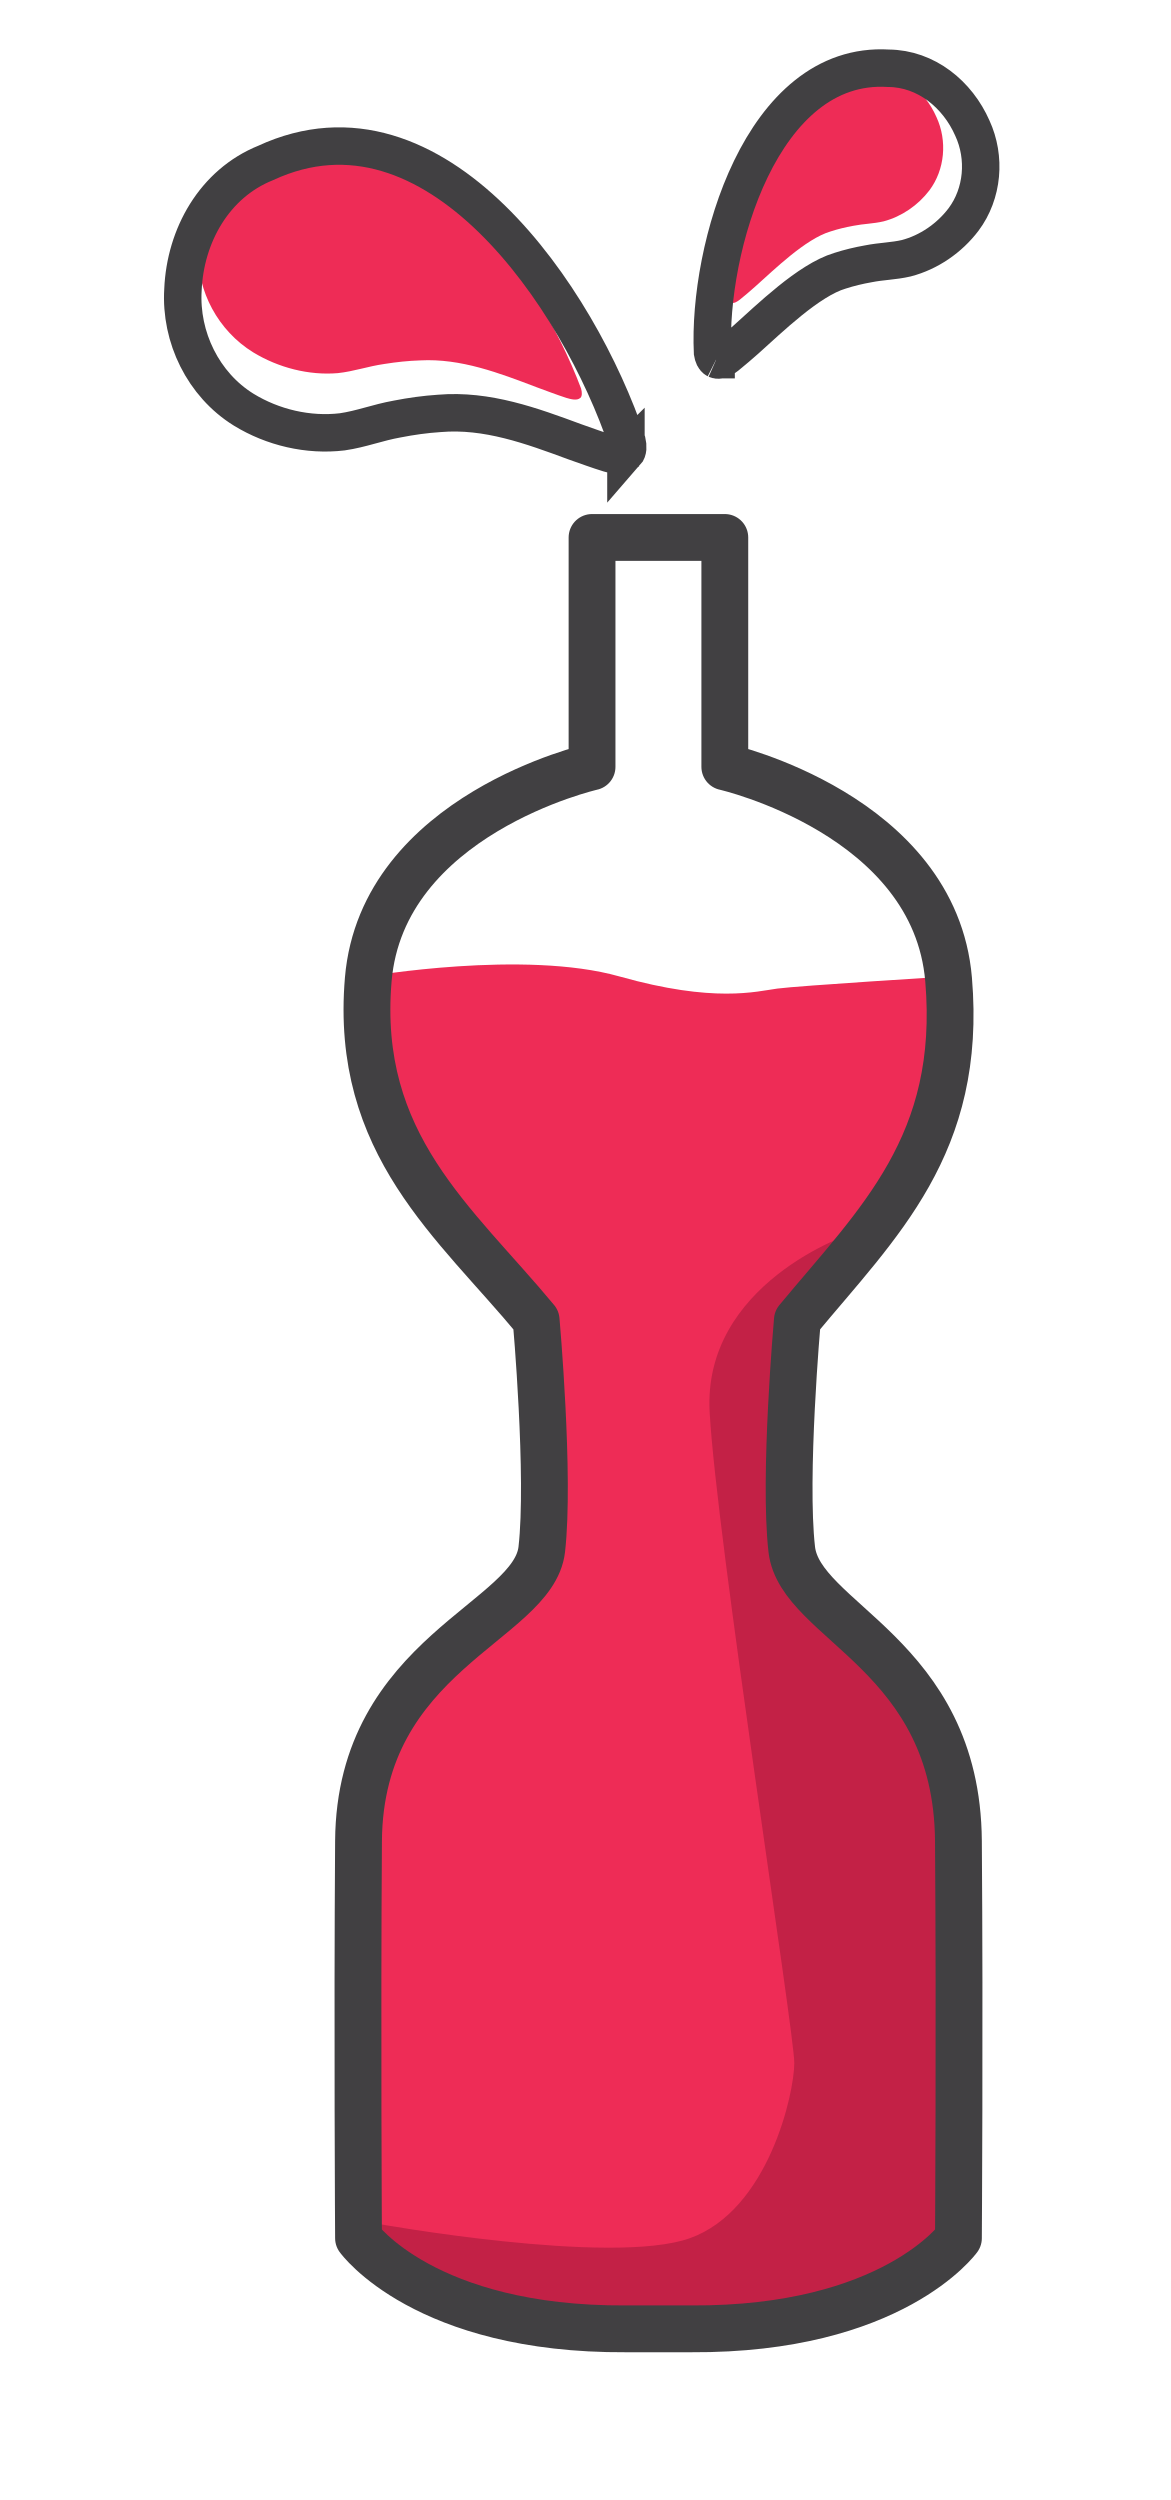
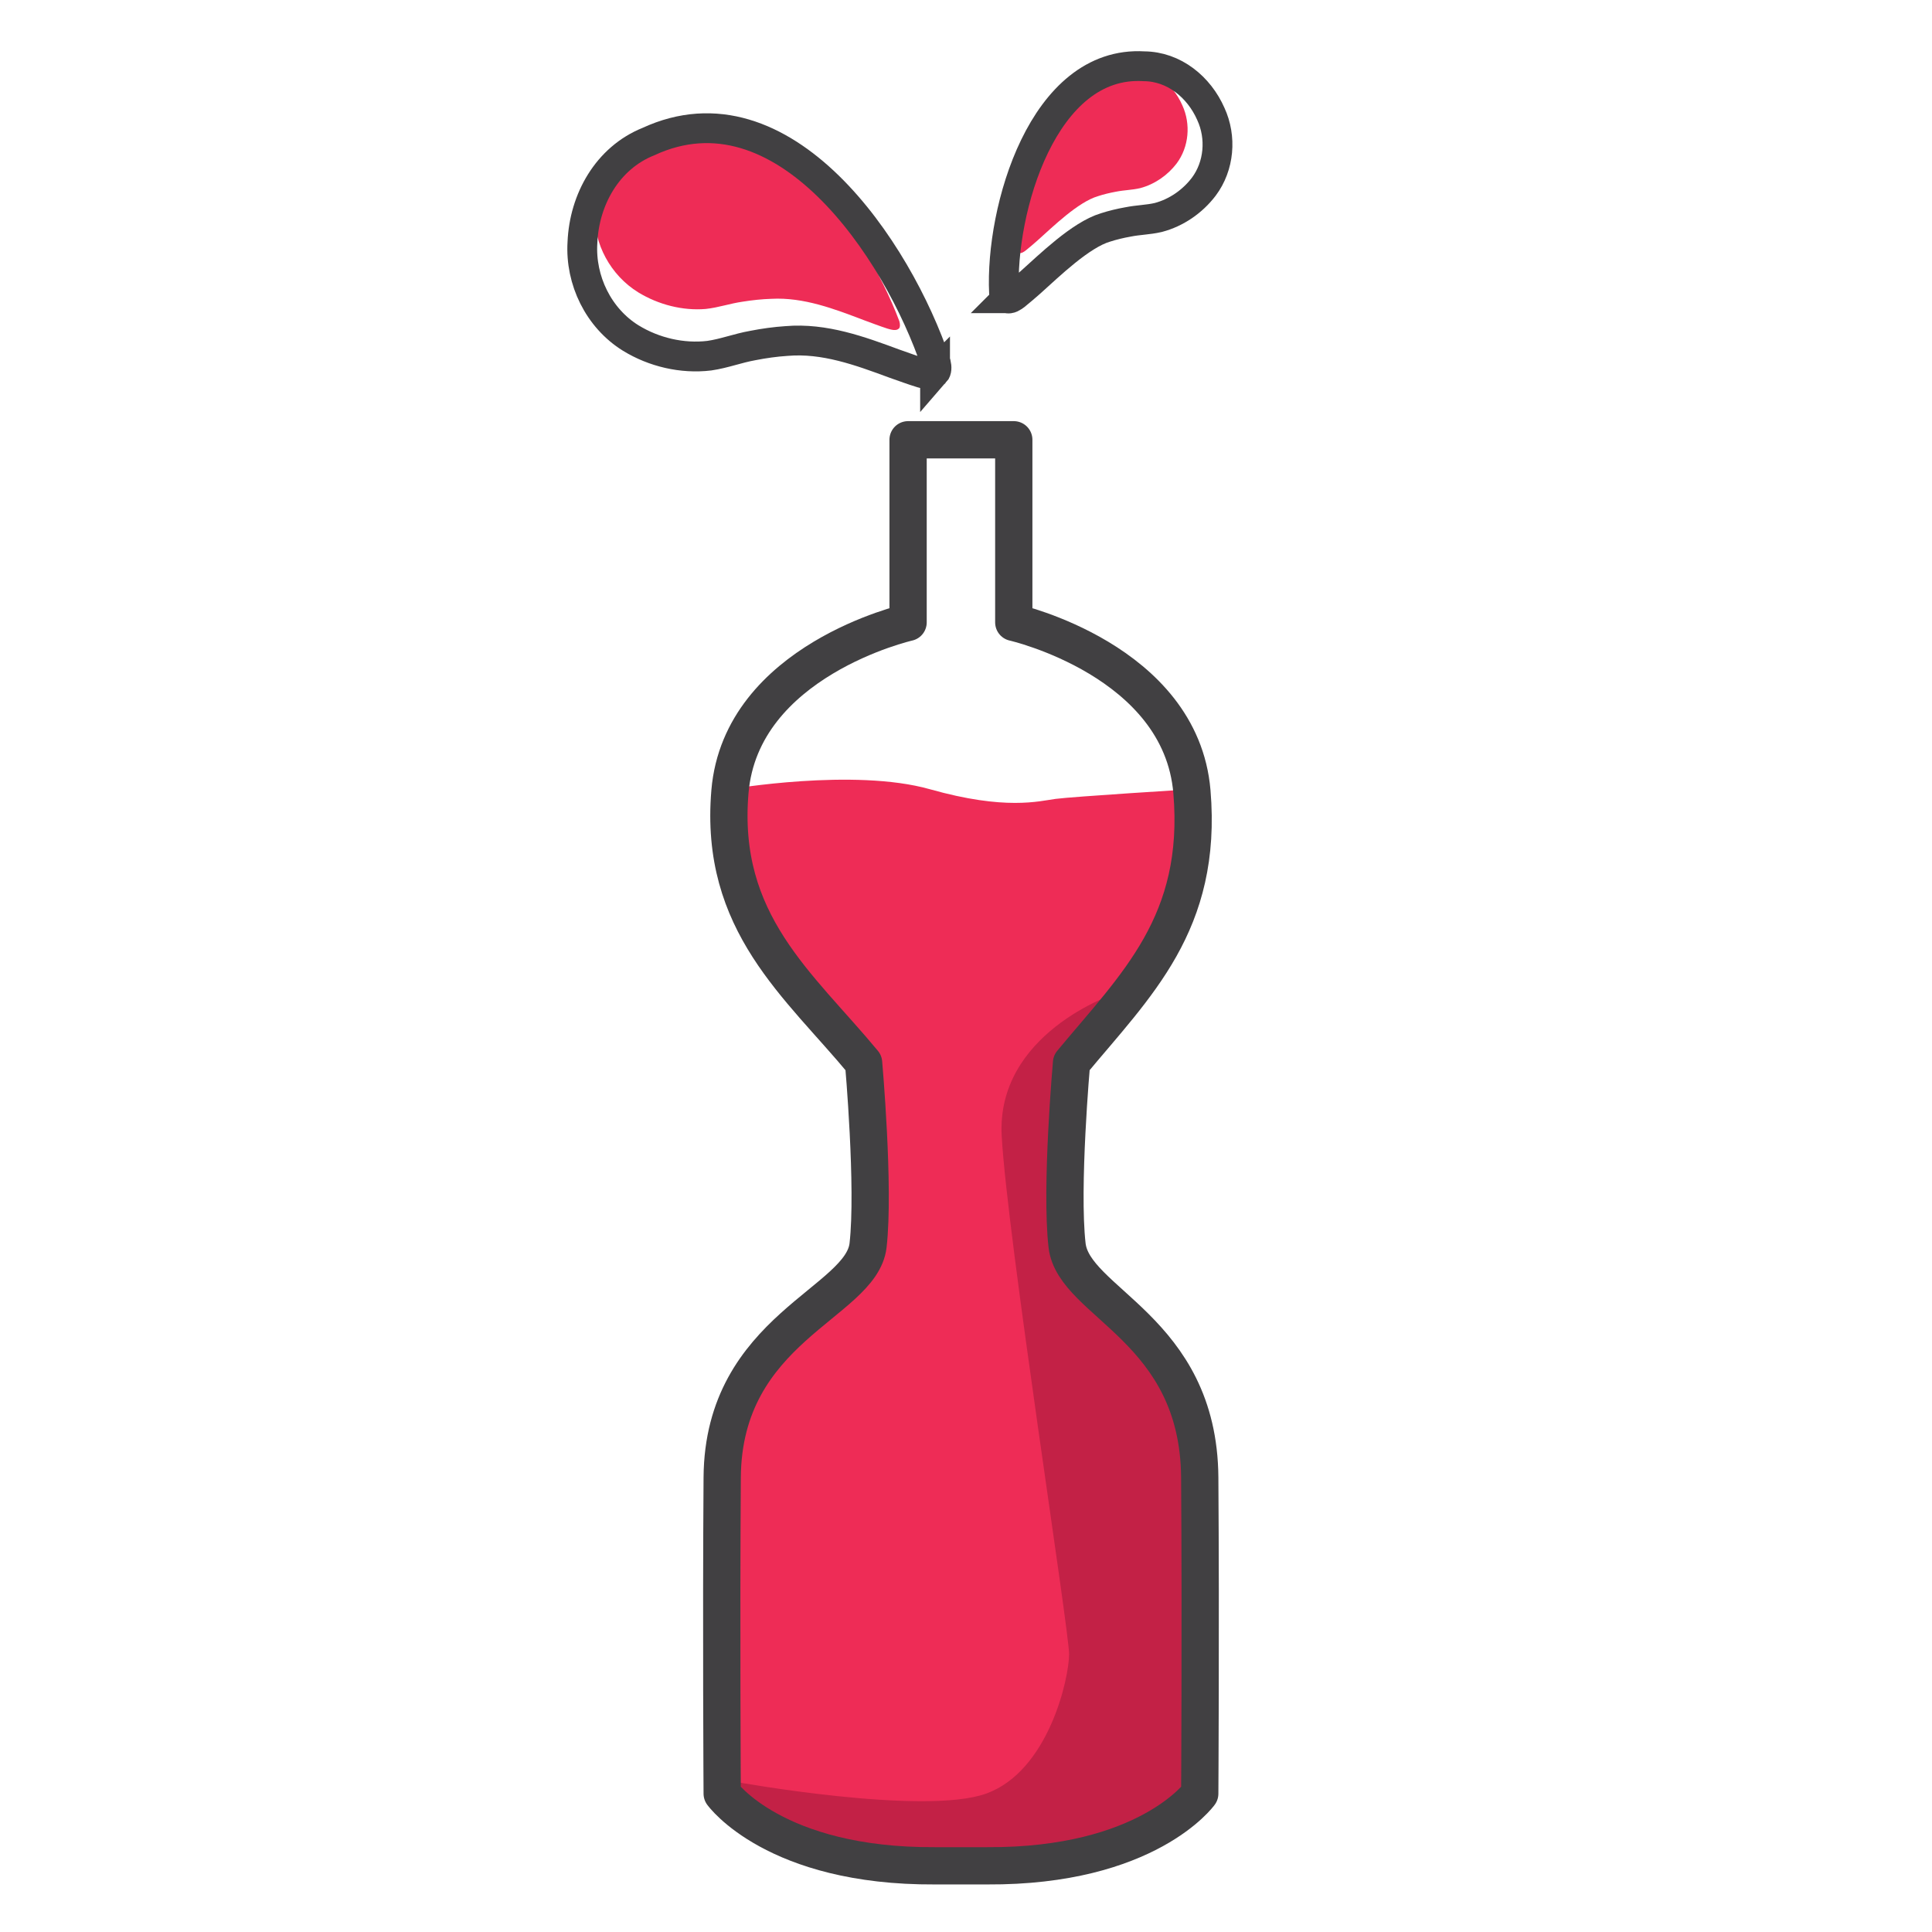
- <svg xmlns="http://www.w3.org/2000/svg" id="Layer_10" version="1.1" viewBox="0 0 125 267">
-   <defs>
-     <style>
-       .st0 {
-         stroke-linecap: round;
-         stroke-linejoin: round;
-         stroke-width: 5px;
-       }
- 
-       .st0, .st1 {
-         fill: none;
-         stroke: #414042;
-       }
- 
-       .st2 {
-         fill: #c32146;
-       }
- 
-       .st1 {
-         stroke-miterlimit: 10;
-         stroke-width: 4px;
-       }
- 
-       .st3 {
-         fill: #ee2c56;
-       }
-     </style>
-   </defs>
-   <path class="st3" d="M101.31,104.28c1.49,17.63-7.48,25.92-16.15,36.37,0,0-1.49,16.73-.6,24.5s17.65,11.13,17.8,31.14c.14,20.02,0,42.42,0,42.42,0,0-7.03,9.8-28.54,9.68h-6.99c-21.51.12-28.54-9.68-28.54-9.68,0,0-.14-22.41,0-42.42.14-20.02,18.68-23.38,19.57-31.14.9-7.77-.6-24.5-.6-24.5-8.66-10.46-19.42-18.75-17.93-36.37,0,0,16.65-2.87,26.81,0s14.64,1.6,16.88,1.3,18.28-1.3,18.28-1.3h.01Z" />
-   <path class="st2" d="M91.29,133.68s-2.16.87-6.12,6.97l-.66,27.1s16.2,11.57,16.77,20.06,2.96,48.22.57,50.91-18.23,10.34-23.39,10.01-25.66-.27-29.56-2.62-8.86-8.66-8.86-8.66c0,0,25.27,4.58,33.64,1.59s11.15-15.44,11.15-18.72-8.29-55.94-9.04-69.51,14.61-19.07,16.11-19.37-.61,2.25-.61,2.25h0Z" />
-   <path class="st0" d="M77.41,57.4v24.5s22.41,5.08,23.9,22.71-7.48,25.92-16.15,36.37c0,0-1.49,16.73-.6,24.5.9,7.77,17.65,11.13,17.8,31.14s0,42.42,0,42.42c0,0-7.03,9.8-28.54,9.68h-6.99c-21.51.12-28.54-9.68-28.54-9.68,0,0-.14-22.41,0-42.42s18.68-23.38,19.57-31.14-.6-24.5-.6-24.5c-8.66-10.46-19.42-18.75-17.93-36.37s23.9-22.71,23.9-22.71v-24.5s15.14,0,14.16,0h.02Z" />
-   <path class="st3" d="M78.11,32.29c-.16-.08-.26-.3-.3-.59-.42-8.83,4.16-24.96,15.03-24.3,3.23.03,5.92,2.24,7.18,5.12,1.16,2.52.9,5.59-.76,7.81-1.21,1.59-2.96,2.8-4.89,3.31-1.11.26-2.1.25-3.26.48-.81.15-1.62.34-2.41.6-2.67.79-6.04,4.1-8.06,5.9-.53.46-1.06.94-1.61,1.37-.26.2-.63.46-.91.33h-.01v-.03Z" />
-   <path class="st1" d="M76.48,38.4c-.2-.1-.32-.38-.38-.74-.52-11.04,5.2-31.19,18.78-30.37,4.04.03,7.39,2.8,8.97,6.4,1.45,3.14,1.13,6.99-.95,9.76-1.51,1.99-3.7,3.5-6.11,4.13-1.38.32-2.63.31-4.08.6-1.01.18-2.02.42-3.01.74-3.33.99-7.55,5.13-10.06,7.37-.66.57-1.33,1.17-2.01,1.71-.33.25-.78.57-1.14.41h-.02.01Z" />
-   <path class="st3" d="M61.99,42.5c.18-.2.19-.56.07-1-4.79-12.78-18.46-31.97-33.69-25.52-4.63,1.68-7.14,6.19-7.19,10.93-.13,4.17,2.11,8.41,5.86,10.72,2.71,1.65,5.96,2.48,9.04,2.22,1.75-.19,3.18-.72,4.98-.98,1.26-.2,2.53-.34,3.83-.38,4.32-.23,8.44,1.35,12.43,2.87,1.04.38,2.1.79,3.15,1.13.5.15,1.18.33,1.51,0l.02-.02v.03Z" />
-   <path class="st1" d="M66.85,48.38c.22-.25.24-.69.12-1.21-5.15-15.35-20.49-38.16-38.59-29.77-5.5,2.21-8.6,7.78-8.84,13.54-.31,5.07,2.17,10.14,6.48,12.81,3.11,1.91,6.9,2.8,10.53,2.37,2.06-.3,3.75-.99,5.88-1.37,1.48-.29,2.98-.5,4.5-.6,5.08-.43,9.85,1.33,14.48,3.04,1.21.42,2.43.88,3.65,1.25.58.17,1.37.36,1.77-.05l.02-.02h0Z" />
+ <svg xmlns="http://www.w3.org/2000/svg" id="Layer_10" data-name="Layer 10" viewBox="0 0 259.2 259.2">
+   <path d="M159.91,105.88c1.49,17.63-7.48,25.92-16.15,36.37,0,0-1.49,16.73-.6,24.5.9,7.77,17.65,11.13,17.8,31.14.14,20.02,0,42.42,0,42.42,0,0-7.03,9.8-28.54,9.68h-6.99c-21.51.12-28.54-9.68-28.54-9.68,0,0-.14-22.41,0-42.42.14-20.02,18.68-23.38,19.57-31.14s-.6-24.5-.6-24.5c-8.66-10.46-19.42-18.75-17.93-36.37,0,0,16.65-2.87,26.81,0,10.16,2.87,14.64,1.6,16.88,1.3s18.28-1.3,18.28-1.3Z" fill="#ee2c56" />
+   <path d="M149.89,135.28s-2.16.87-6.12,6.97l-.66,27.1s16.2,11.57,16.77,20.06c.57,8.48,2.96,48.22.57,50.91-2.39,2.68-18.23,10.34-23.39,10.01-5.15-.33-25.66-.27-29.56-2.62s-8.86-8.66-8.86-8.66c0,0,25.27,4.58,33.64,1.59,8.37-2.99,11.15-15.44,11.15-18.72s-8.29-55.94-9.04-69.51c-.75-13.57,14.61-19.07,16.11-19.37,1.49-.3-.61,2.25-.61,2.25Z" fill="#c32146" />
+   <path d="M136.01,59v24.5s22.41,5.08,23.9,22.71c1.49,17.63-7.48,25.92-16.15,36.37,0,0-1.49,16.73-.6,24.5.9,7.77,17.65,11.13,17.8,31.14.14,20.02,0,42.42,0,42.42,0,0-7.03,9.8-28.54,9.68h-6.99c-21.51.12-28.54-9.68-28.54-9.68,0,0-.14-22.41,0-42.42.14-20.02,18.68-23.38,19.57-31.14s-.6-24.5-.6-24.5c-8.66-10.46-19.42-18.75-17.93-36.37,1.49-17.63,23.9-22.71,23.9-22.71v-24.5s15.14,0,14.16,0Z" fill="none" stroke="#414042" stroke-linecap="round" stroke-linejoin="round" stroke-width="5" />
+   <path d="M136.71,33.89c-.16-.08-.26-.3-.3-.59-.42-8.83,4.16-24.96,15.03-24.3,3.23.03,5.92,2.24,7.18,5.12,1.16,2.52.9,5.59-.76,7.81-1.21,1.59-2.96,2.8-4.89,3.31-1.11.26-2.1.25-3.26.48-.81.15-1.62.34-2.41.6-2.67.79-6.04,4.1-8.06,5.9-.53.46-1.06.94-1.61,1.37-.26.2-.63.46-.91.33h-.01Z" fill="#ee2c56" />
+   <path d="M135.08,40c-.2-.1-.32-.38-.38-.74-.52-11.04,5.2-31.19,18.78-30.37,4.04.03,7.39,2.8,8.97,6.4,1.45,3.14,1.13,6.99-.95,9.76-1.51,1.99-3.7,3.5-6.11,4.13-1.38.32-2.63.31-4.08.6-1.01.18-2.02.42-3.01.74-3.33.99-7.55,5.13-10.06,7.37-.66.57-1.33,1.17-2.01,1.71-.33.25-.78.57-1.14.41h-.02Z" fill="none" stroke="#414042" stroke-miterlimit="10" stroke-width="4" />
+   <path d="M120.59,44.1c.18-.2.19-.56.07-1-4.79-12.78-18.46-31.97-33.69-25.52-4.63,1.68-7.14,6.19-7.19,10.93-.13,4.17,2.11,8.41,5.86,10.72,2.71,1.65,5.96,2.48,9.04,2.22,1.75-.19,3.18-.72,4.98-.98,1.26-.2,2.53-.34,3.83-.38,4.32-.23,8.44,1.35,12.43,2.87,1.04.38,2.1.79,3.15,1.13.5.15,1.18.33,1.51,0l.02-.02Z" fill="#ee2c56" />
+   <path d="M125.45,49.98c.22-.25.24-.69.12-1.21-5.15-15.35-20.49-38.16-38.59-29.77-5.5,2.21-8.6,7.78-8.84,13.54-.31,5.07,2.17,10.14,6.48,12.81,3.11,1.91,6.9,2.8,10.53,2.37,2.06-.3,3.75-.99,5.88-1.37,1.48-.29,2.98-.5,4.5-.6,5.08-.43,9.85,1.33,14.48,3.04,1.21.42,2.43.88,3.65,1.25.58.17,1.37.36,1.77-.05l.02-.02Z" fill="none" stroke="#414042" stroke-miterlimit="10" stroke-width="4" />
</svg>
